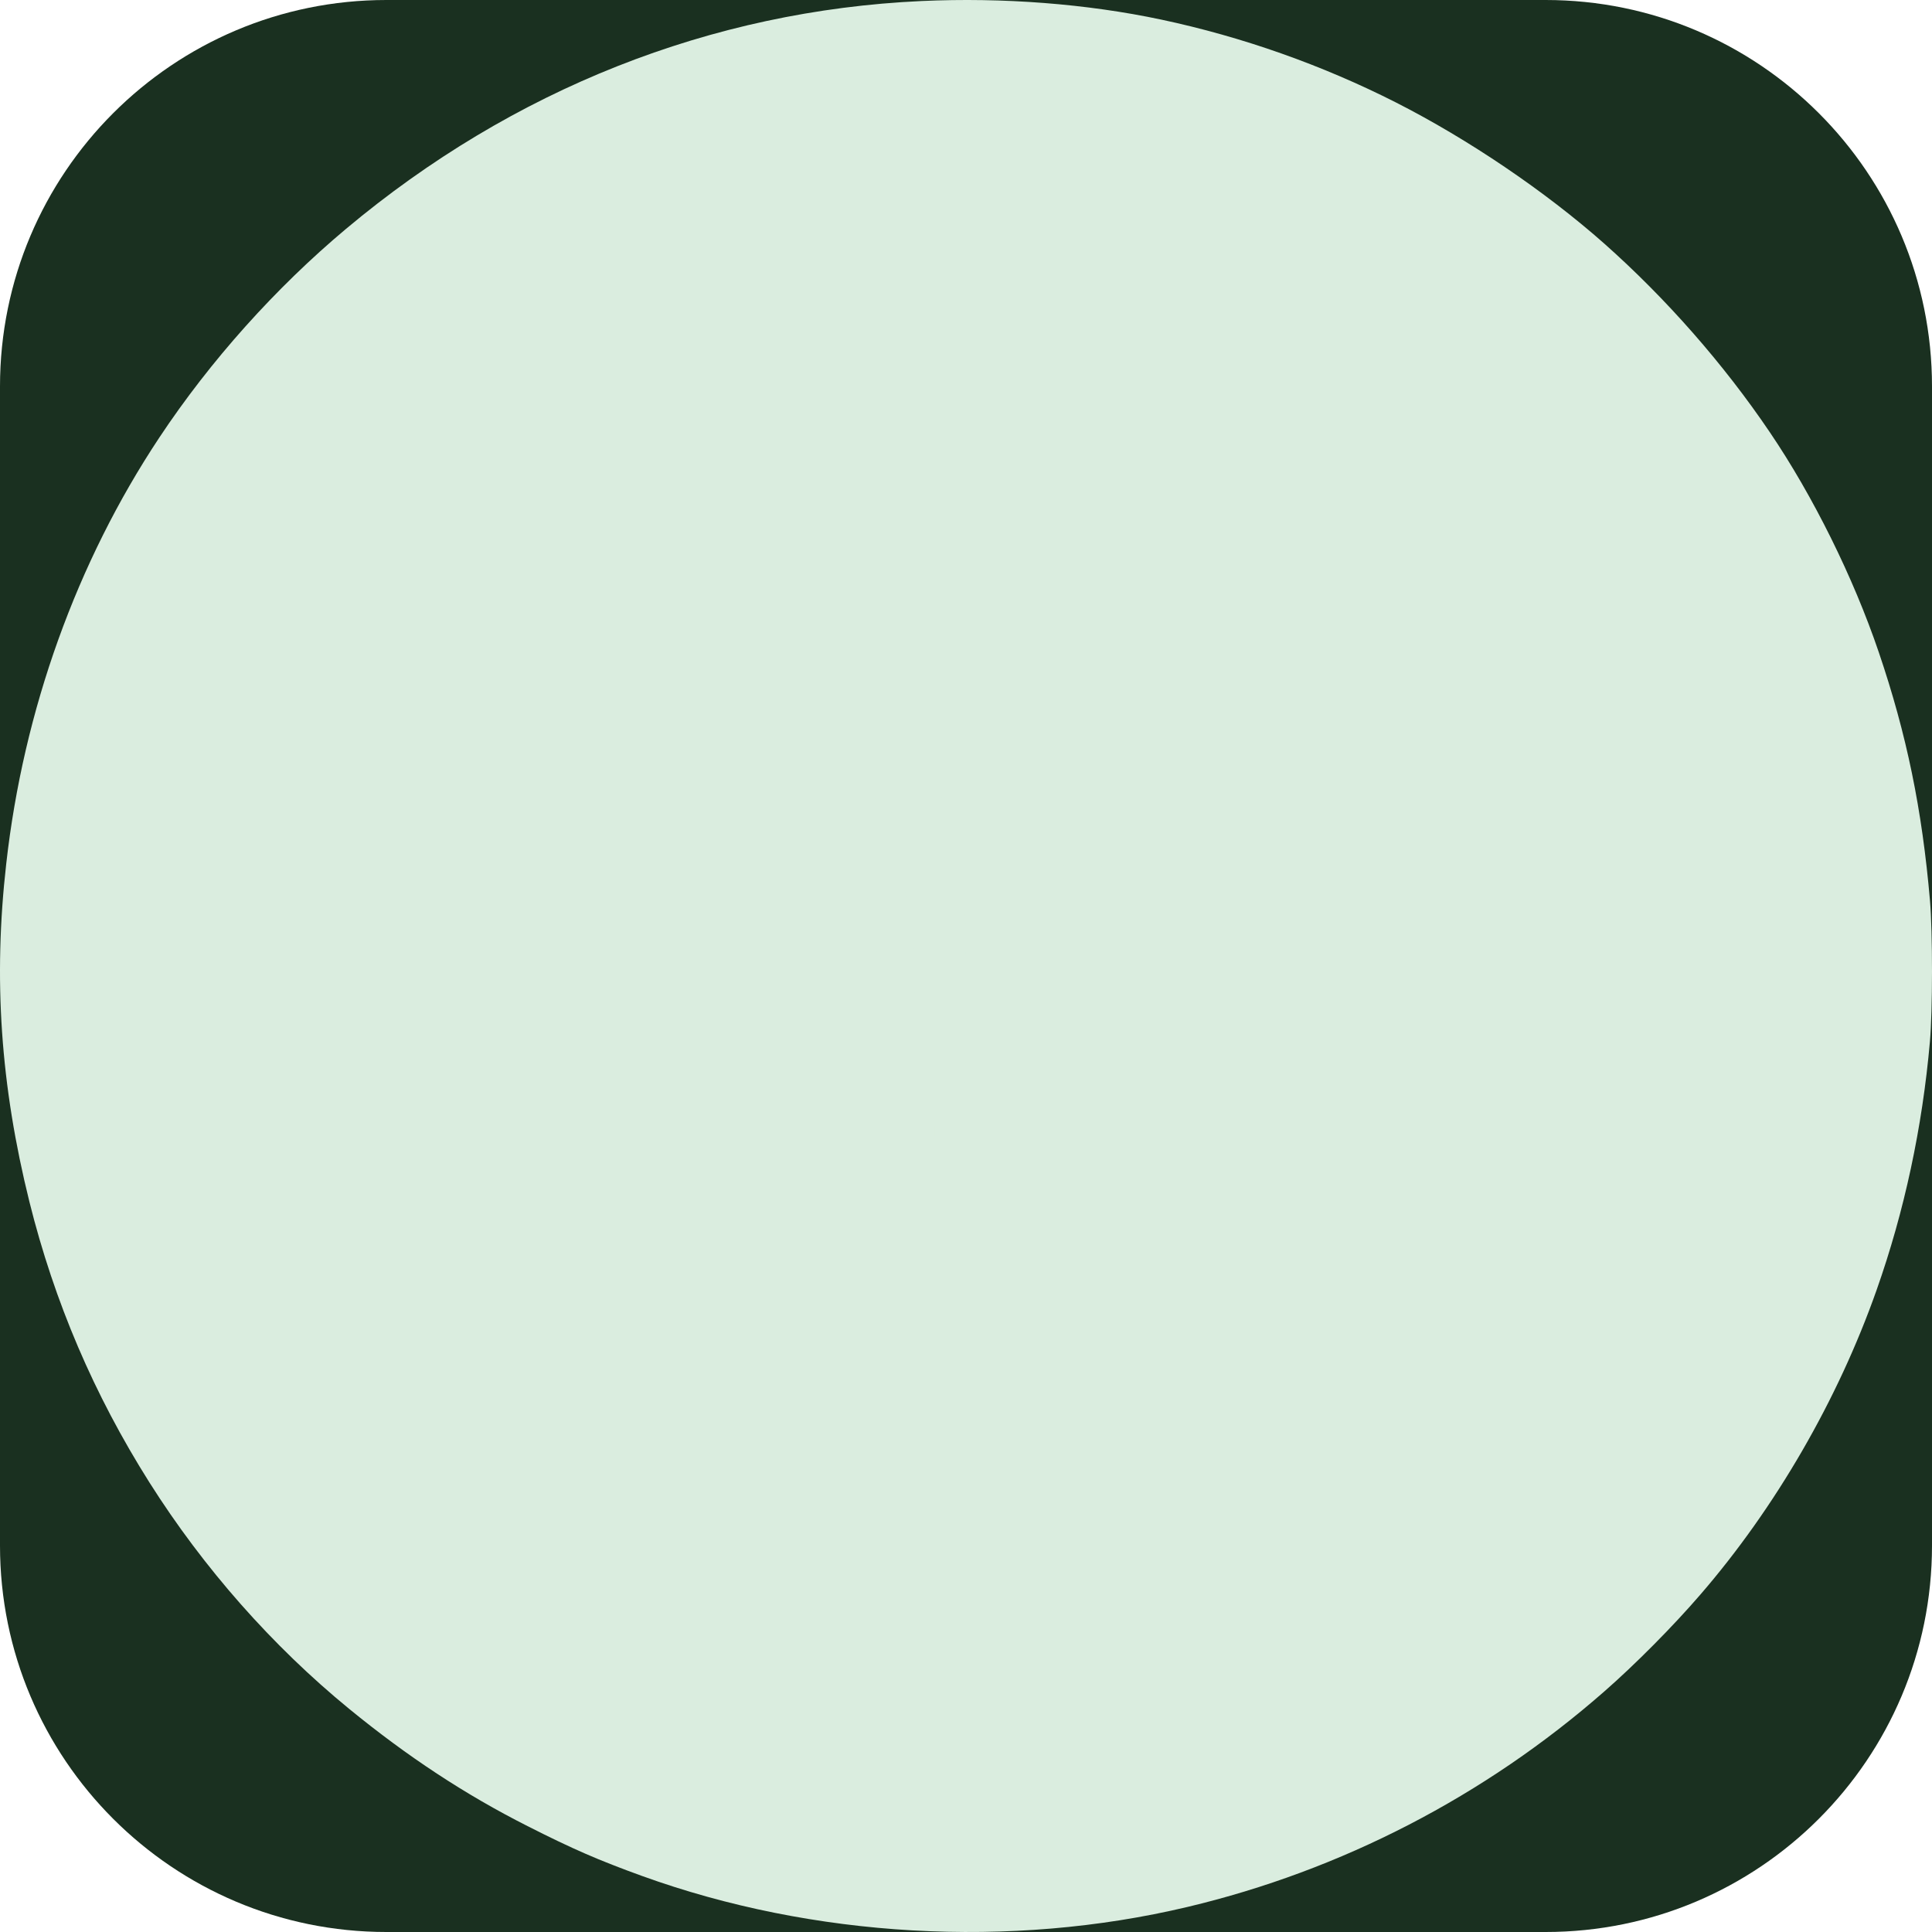
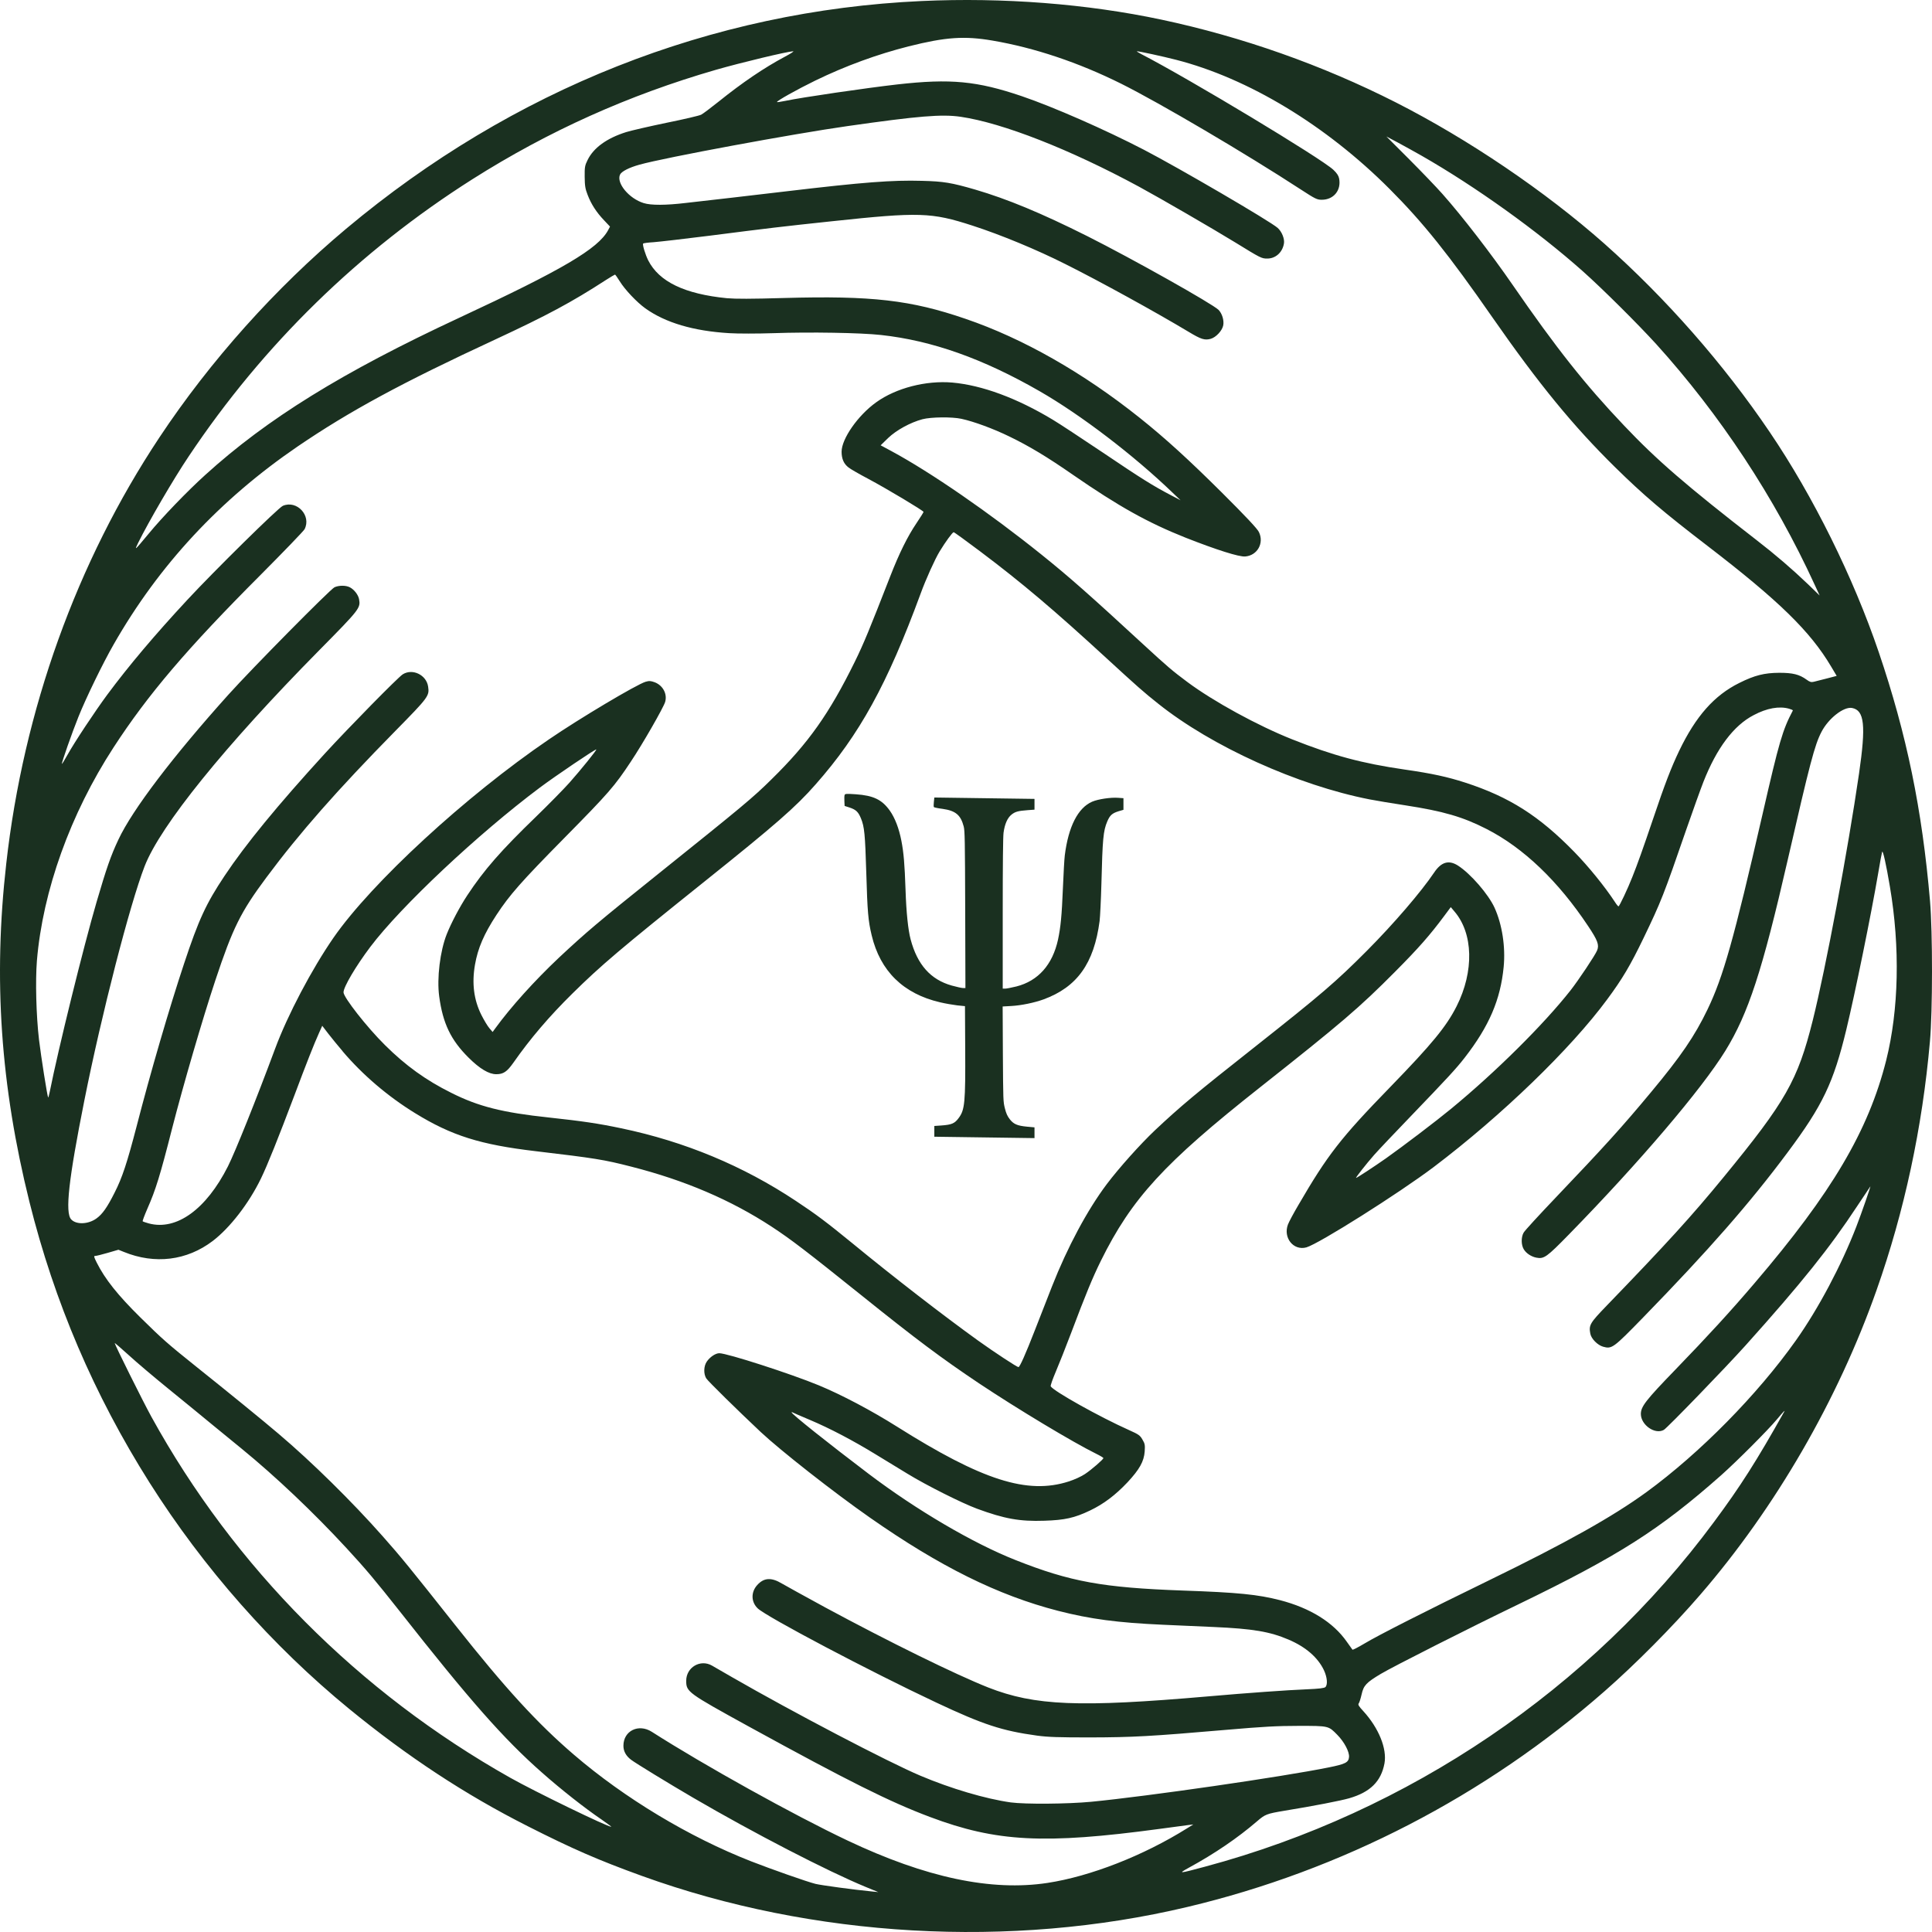
- <svg xmlns="http://www.w3.org/2000/svg" version="1.0" width="512" height="512" viewBox="0 0 810 810" preserveAspectRatio="xMidYMid">
-   <rect width="810" height="810" rx="162" fill="#1A3020" />
-   <g transform="matrix(0.04461982,0,0,-0.04481878,-46.05921,858.6661)" fill="#DAEDDF" stroke="none">
-     <path d="M 9691,19149 C 7715,19059 5850,18324 4285,17019 3621,16465 3008,15784 2529,15065 1753,13901 1253,12516 1091,11080 968,10002 1037,9005 1309,7915 1543,6980 1916,6111 2437,5290 2946,4489 3591,3762 4312,3174 c 550,-448 1090,-802 1678,-1098 424,-214 667,-319 1075,-466 1606,-578 3462,-683 5124,-290 1447,342 2797,1037 3921,2019 288,251 641,605 899,903 706,813 1293,1823 1656,2849 261,736 430,1520 501,2324 26,284 26,1024 1,1315 -74,856 -219,1558 -482,2329 -239,700 -616,1458 -1023,2056 -434,639 -976,1253 -1557,1766 -554,488 -1276,975 -1956,1319 -695,351 -1444,614 -2204,775 -701,148 -1488,209 -2254,174 z" />
+ <svg xmlns="http://www.w3.org/2000/svg" version="1.0" width="810" height="810" viewBox="0 0 810 810" preserveAspectRatio="xMidYMid">
+   <g transform="matrix(0.04461982,0,0,-0.04481878,-46.05921,858.6661)" fill="#1A3020" stroke="none">
+     <path d="M 9691,19149 C 7715,19059 5850,18324 4285,17019 3621,16465 3008,15784 2529,15065 1753,13901 1253,12516 1091,11080 968,10002 1037,9005 1309,7915 1543,6980 1916,6111 2437,5290 2946,4489 3591,3762 4312,3174 c 550,-448 1090,-802 1678,-1098 424,-214 667,-319 1075,-466 1606,-578 3462,-683 5124,-290 1447,342 2797,1037 3921,2019 288,251 641,605 899,903 706,813 1293,1823 1656,2849 261,736 430,1520 501,2324 26,284 26,1024 1,1315 -74,856 -219,1558 -482,2329 -239,700 -616,1458 -1023,2056 -434,639 -976,1253 -1557,1766 -554,488 -1276,975 -1956,1319 -695,351 -1444,614 -2204,775 -701,148 -1488,209 -2254,174 z m 667,-370 c 395,-67 808,-205 1208,-403 361,-179 1173,-655 1689,-990 136,-88 152,-96 197,-96 111,0 184,88 163,198 -5,26 -20,50 -54,82 -111,105 -1351,849 -1806,1083 -27,14 -45,26 -40,26 17,1 244,-48 365,-79 681,-173 1413,-614 2010,-1210 315,-314 556,-614 965,-1200 437,-625 760,-1017 1153,-1402 270,-264 452,-418 867,-735 671,-513 966,-799 1163,-1130 l 52,-87 -92,-24 c -51,-13 -106,-27 -123,-31 -24,-6 -38,-2 -68,20 -68,49 -129,64 -257,64 -140,-1 -230,-23 -375,-95 -235,-116 -408,-310 -565,-635 -76,-159 -133,-305 -248,-645 -89,-262 -144,-416 -192,-535 -44,-112 -122,-275 -130,-275 -4,0 -20,19 -35,43 -95,144 -246,329 -380,466 -330,337 -611,515 -1026,649 -165,53 -310,85 -569,122 -401,58 -670,130 -1055,282 -324,128 -739,354 -985,536 -143,106 -191,147 -409,347 -513,471 -702,637 -962,845 -490,392 -1042,771 -1413,970 l -99,53 70,68 c 79,75 210,146 323,176 80,21 277,23 365,4 117,-25 302,-93 450,-165 187,-90 356,-191 599,-359 429,-295 702,-447 1058,-588 291,-114 503,-181 561,-176 114,10 179,125 128,229 -14,30 -123,146 -348,369 -303,300 -532,509 -773,700 -530,421 -1096,742 -1635,925 -514,176 -882,218 -1705,195 -310,-9 -455,-9 -537,-2 -397,39 -638,154 -740,354 -27,54 -55,145 -48,157 2,4 47,10 99,13 52,4 290,31 528,61 556,71 693,87 1148,135 820,87 933,84 1320,-41 267,-86 604,-225 871,-359 322,-160 851,-450 1159,-634 118,-71 151,-81 208,-66 50,14 108,76 118,126 9,48 -11,111 -44,145 -60,58 -805,475 -1232,689 -435,217 -753,348 -1054,436 -225,65 -298,77 -502,82 -276,8 -553,-13 -1264,-97 -140,-17 -372,-43 -515,-60 -143,-16 -341,-39 -440,-50 -185,-22 -326,-23 -395,-1 -137,42 -258,187 -222,266 14,30 85,66 182,93 240,67 1446,289 1955,361 668,95 888,113 1065,87 395,-58 1025,-304 1675,-654 198,-107 687,-389 905,-522 240,-147 246,-150 300,-150 77,0 141,56 156,138 9,44 -19,114 -59,149 -73,64 -925,559 -1257,731 -362,187 -849,400 -1147,501 -420,142 -669,166 -1168,110 -292,-33 -904,-122 -1054,-154 -41,-8 -76,-14 -78,-11 -8,8 191,119 358,200 287,139 585,247 879,321 348,87 524,99 788,54 z m -1953,-152 c -192,-102 -397,-240 -623,-421 -73,-58 -145,-112 -161,-120 -16,-9 -162,-43 -326,-76 -164,-34 -334,-73 -379,-87 -182,-57 -307,-147 -363,-262 -25,-50 -28,-66 -27,-156 1,-84 5,-112 28,-170 33,-86 82,-162 155,-238 l 55,-58 -18,-34 c -94,-173 -427,-369 -1401,-820 -1098,-509 -1803,-944 -2384,-1469 -168,-151 -405,-396 -532,-550 -133,-159 -136,-162 -99,-86 99,199 333,599 475,809 702,1047 1602,1921 2666,2593 717,452 1467,787 2286,1023 241,69 669,171 728,174 11,0 -25,-23 -80,-52 z m 5985,-925 c 504,-287 1087,-702 1516,-1082 187,-166 514,-490 688,-680 600,-660 1113,-1434 1490,-2253 l 46,-99 -110,106 c -148,141 -303,274 -485,414 -653,504 -937,748 -1242,1069 -366,383 -638,725 -1048,1317 -200,289 -475,644 -660,851 -54,61 -194,206 -312,324 l -214,213 108,-57 c 59,-32 160,-87 223,-123 z M 6855,16528 c 48,-78 160,-196 241,-254 188,-134 452,-212 789,-232 79,-5 260,-5 415,0 344,12 819,4 1010,-17 479,-52 958,-221 1491,-526 388,-222 885,-600 1249,-949 l 75,-71 -90,47 c -169,88 -280,157 -640,399 -198,132 -409,271 -470,307 -338,203 -665,323 -945,348 -247,21 -528,-51 -714,-184 -172,-122 -326,-342 -326,-463 0,-67 21,-114 66,-148 19,-15 103,-63 187,-107 175,-93 517,-297 517,-308 0,-4 -30,-52 -66,-105 -83,-122 -163,-282 -248,-500 -197,-503 -248,-626 -332,-797 -240,-485 -435,-760 -781,-1098 -177,-174 -264,-246 -1068,-888 -564,-450 -674,-543 -931,-782 -229,-215 -453,-462 -601,-665 l -22,-30 -30,35 c -17,19 -51,76 -76,125 -71,142 -90,295 -60,468 27,156 85,289 202,467 124,188 231,309 638,720 417,421 472,484 624,713 111,165 307,506 323,559 22,74 -20,154 -97,184 -39,14 -52,15 -87,5 -85,-26 -619,-342 -908,-539 -782,-530 -1665,-1340 -2024,-1855 -204,-294 -431,-722 -549,-1039 -180,-482 -374,-963 -443,-1100 -204,-402 -483,-603 -743,-534 -29,8 -55,17 -58,20 -3,3 17,56 44,118 78,176 119,307 233,753 104,403 284,1018 405,1381 165,494 238,640 480,964 313,419 669,821 1211,1370 314,318 322,329 309,416 -16,109 -146,172 -238,115 -43,-26 -509,-499 -732,-741 -446,-486 -745,-849 -943,-1145 -174,-260 -243,-409 -380,-820 -139,-416 -318,-1027 -447,-1526 -88,-336 -134,-477 -206,-617 -69,-137 -114,-201 -170,-241 -77,-56 -191,-60 -238,-9 -59,63 -24,374 124,1113 161,805 427,1833 566,2190 148,380 753,1125 1640,2020 383,386 390,396 375,479 -8,41 -46,90 -87,111 -37,19 -102,19 -144,0 -42,-21 -770,-754 -997,-1005 -519,-575 -902,-1076 -1033,-1355 -72,-152 -112,-267 -205,-583 -125,-426 -361,-1380 -440,-1775 -7,-32 -13,-57 -15,-55 -8,8 -67,383 -86,539 -27,228 -35,554 -20,740 55,655 315,1375 719,1994 325,498 692,927 1383,1616 218,218 404,410 413,427 66,127 -72,275 -204,219 -42,-17 -646,-610 -896,-878 -307,-329 -552,-618 -754,-889 -115,-155 -309,-446 -374,-563 -27,-48 -50,-86 -52,-84 -6,5 97,297 156,442 71,176 228,498 330,675 426,743 999,1356 1730,1853 487,330 976,594 1856,1000 484,224 717,348 1039,556 44,28 83,51 86,51 3,0 23,-28 44,-62 z m 3384,-2525 c 398,-298 699,-552 1196,-1007 279,-255 344,-313 480,-420 503,-400 1309,-763 1985,-895 58,-11 210,-37 338,-56 358,-55 540,-108 762,-221 348,-177 673,-487 955,-909 90,-134 105,-176 84,-227 -18,-45 -176,-280 -250,-374 -254,-321 -704,-765 -1124,-1109 -139,-114 -447,-347 -610,-462 -106,-74 -272,-183 -281,-183 -7,0 94,129 170,215 39,44 195,208 347,365 337,349 424,442 504,545 230,295 336,542 366,849 18,188 -14,396 -86,554 -58,126 -225,318 -344,394 -86,54 -156,34 -223,-65 -122,-181 -383,-483 -632,-732 -292,-292 -431,-410 -1041,-890 -572,-449 -710,-565 -949,-788 -139,-131 -338,-352 -454,-505 -183,-242 -370,-590 -515,-957 -47,-121 -120,-305 -161,-410 -87,-223 -142,-345 -154,-345 -14,0 -228,140 -382,250 -329,236 -793,593 -1178,908 -241,196 -339,270 -532,397 -496,328 -1044,555 -1640,679 -215,45 -364,67 -680,101 -436,46 -663,103 -918,231 -237,117 -429,255 -622,446 -169,166 -390,447 -390,494 0,50 115,244 251,424 286,378 1011,1057 1595,1492 145,108 523,362 529,356 6,-5 -146,-192 -253,-312 -53,-59 -193,-201 -311,-315 -333,-320 -491,-501 -647,-736 -73,-110 -153,-262 -194,-365 -63,-158 -94,-413 -71,-582 34,-252 109,-408 276,-573 105,-104 191,-155 260,-155 67,0 101,23 160,106 160,228 339,436 556,649 268,263 444,412 1244,1050 665,530 853,693 1041,906 414,467 673,937 986,1783 50,137 135,324 179,396 55,90 121,180 132,180 6,0 116,-80 246,-177 z m 7604,-1474 c 21,-6 37,-13 35,-17 -97,-184 -127,-285 -284,-967 -272,-1179 -370,-1524 -518,-1830 -120,-248 -249,-437 -532,-775 -269,-322 -435,-505 -893,-983 -157,-164 -294,-312 -303,-330 -24,-43 -23,-114 2,-155 23,-38 71,-69 118,-78 72,-14 97,4 308,219 658,670 1245,1356 1468,1716 216,349 347,748 586,1786 208,903 253,1075 317,1197 66,127 209,238 287,224 117,-22 132,-161 66,-614 -105,-719 -312,-1818 -435,-2309 -141,-561 -253,-757 -839,-1468 -298,-362 -532,-618 -1098,-1201 -157,-162 -168,-181 -153,-261 9,-48 68,-107 120,-122 83,-23 95,-14 375,272 618,632 1005,1072 1360,1547 329,439 430,651 550,1145 82,338 232,1068 300,1465 17,102 34,192 37,200 7,20 37,-112 73,-325 97,-568 84,-1153 -35,-1626 -167,-658 -509,-1236 -1237,-2084 -225,-263 -438,-494 -743,-808 -280,-288 -325,-346 -325,-416 1,-103 134,-195 216,-148 33,19 581,583 766,788 531,589 792,914 1050,1304 66,99 122,182 124,185 7,7 -82,-249 -131,-375 -141,-363 -356,-767 -568,-1065 -363,-510 -901,-1053 -1404,-1419 -319,-231 -754,-474 -1491,-831 -576,-279 -1033,-510 -1156,-584 -61,-36 -113,-63 -116,-59 -4,5 -27,38 -53,74 -127,181 -342,315 -628,389 -208,53 -392,72 -914,90 -750,27 -1056,82 -1570,285 -398,156 -933,469 -1380,806 -383,289 -725,560 -725,576 0,2 3,2 8,0 4,-3 79,-35 167,-72 181,-76 402,-191 615,-321 80,-48 215,-130 300,-182 177,-108 510,-274 651,-326 258,-95 404,-121 634,-113 192,6 283,26 430,96 128,61 237,143 351,263 113,121 155,195 162,289 4,60 2,73 -21,111 -22,39 -36,49 -124,88 -281,125 -709,364 -738,410 -4,6 18,68 48,138 30,70 94,231 142,357 140,370 203,521 281,679 290,584 594,914 1493,1621 769,605 935,746 1272,1084 223,223 329,344 464,525 l 59,79 33,-39 c 179,-206 187,-562 22,-888 -97,-191 -233,-355 -623,-755 -468,-479 -590,-636 -864,-1105 -45,-76 -89,-158 -98,-182 -47,-124 52,-247 173,-214 118,34 865,503 1197,752 638,481 1286,1104 1629,1567 143,192 218,318 343,576 164,339 188,399 403,1020 60,171 131,369 159,440 125,316 284,527 472,624 125,66 240,86 333,60 z M 4251,9325 c 188,-221 426,-423 681,-579 344,-211 613,-295 1133,-356 560,-66 642,-79 900,-145 501,-127 934,-311 1319,-562 181,-118 326,-229 852,-649 509,-407 742,-580 1094,-815 365,-242 883,-552 1103,-660 37,-18 67,-36 67,-40 0,-12 -111,-108 -173,-149 -34,-23 -100,-53 -154,-70 -388,-124 -812,11 -1612,513 -239,150 -520,298 -736,387 -263,108 -860,300 -934,300 -36,0 -89,-36 -118,-79 -29,-42 -31,-113 -5,-156 16,-26 291,-295 512,-502 188,-175 683,-562 1025,-800 659,-459 1204,-728 1770,-873 302,-77 558,-111 985,-130 135,-6 348,-15 475,-21 367,-16 529,-43 705,-118 162,-69 275,-167 332,-286 31,-66 37,-135 14,-158 -11,-10 -57,-16 -178,-21 -176,-7 -556,-34 -923,-66 -1215,-105 -1629,-88 -2067,83 -307,121 -936,429 -1528,747 -195,106 -380,207 -410,225 -100,60 -170,56 -233,-14 -60,-66 -58,-158 5,-218 83,-79 1054,-589 1678,-881 442,-207 618,-264 946,-309 104,-14 199,-17 499,-17 401,1 569,10 1280,71 348,30 478,37 680,37 284,0 279,1 363,-84 65,-66 114,-158 110,-207 -4,-51 -34,-66 -188,-97 -440,-89 -1705,-271 -2235,-322 -221,-21 -619,-24 -755,-6 -236,33 -563,129 -850,250 -306,129 -1196,593 -1770,922 -80,46 -164,94 -188,108 -109,62 -242,-16 -242,-142 0,-104 13,-113 588,-428 939,-513 1325,-705 1702,-846 625,-234 1074,-257 2155,-112 121,16 243,32 270,36 l 50,6 -60,-37 c -409,-255 -908,-449 -1310,-510 -528,-80 -1142,49 -1878,396 -507,239 -1346,703 -1841,1018 -124,78 -266,9 -266,-131 0,-51 24,-95 72,-131 42,-32 351,-220 583,-355 570,-331 1260,-686 1620,-834 l 120,-49 -60,6 c -168,16 -477,58 -530,71 -78,19 -420,139 -605,211 -583,227 -1190,591 -1666,998 -341,291 -644,620 -1113,1210 -432,543 -506,634 -684,834 -286,322 -666,695 -977,957 -135,115 -484,398 -771,626 -272,217 -318,257 -527,462 -213,209 -333,359 -411,514 -27,54 -29,62 -14,62 10,0 63,13 118,29 l 100,29 50,-20 c 292,-119 593,-82 836,102 162,123 340,352 453,584 62,127 162,376 316,782 111,295 184,479 229,578 l 31,69 57,-74 c 31,-40 91,-113 134,-163 z M 2620,6163 c 135,-109 319,-259 410,-334 91,-74 215,-175 275,-224 317,-258 672,-593 980,-925 184,-198 276,-308 500,-590 661,-837 981,-1199 1341,-1514 178,-157 403,-333 557,-437 55,-38 97,-69 93,-69 -37,0 -716,328 -948,458 -1426,800 -2594,1969 -3373,3377 -78,141 -345,675 -345,690 0,3 60,-48 133,-114 72,-66 242,-209 377,-318 z m 15177,-210 c -259,-460 -412,-699 -658,-1029 -1161,-1564 -2869,-2716 -4784,-3227 -247,-66 -256,-67 -156,-12 249,135 464,282 643,435 78,67 91,72 258,100 278,45 530,94 610,117 197,57 299,157 331,326 25,138 -54,331 -199,489 -42,45 -52,61 -43,72 6,7 18,45 27,84 19,85 44,111 180,192 116,69 831,429 1289,649 946,456 1330,699 1910,1210 149,132 438,420 525,524 58,69 79,91 67,70 z" />
    <path d="m 8968.441,11721.943 c -2.811,-8.19 -3.512,-33.785 -2.107,-58.496 l 2.107,-43.921 47.763,-15.293 c 59.002,-20.02 80.075,-39.517 105.363,-100.219 33.014,-80.014 39.335,-145.944 50.572,-514.622 10.536,-359.522 17.56,-444.664 50.574,-580.459 80.075,-333.968 297.12,-546.38 642.004,-626.14 47.764,-11.636 120.113,-23.611 160.852,-28.747 l 73.752,-7.422 2.106,-393.241 c 2.81,-511.215 -3.511,-576.967 -61.81,-653.888 -37.228,-50.693 -66.025,-62.183 -161.553,-69.09 l -66.73,-4.562 v -50.295 -50.295 l 470.61,-6.517 470.612,-6.517 v 50.293 50.296 l -70.24,6.459 c -91.315,8.58 -126.435,23.699 -162.256,69.916 -21.775,27.735 -33.716,53.505 -45.659,101.222 -16.154,63.32 -16.154,72.465 -18.963,508.694 l -2.109,444.449 79.372,4.389 c 95.527,5.078 218.451,30.809 304.145,61.628 316.087,115.414 474.833,336.342 527.511,733.397 4.919,40.167 12.643,196.428 16.858,347.254 10.536,421.417 17.56,496.304 54.788,583.575 24.585,58.184 46.36,77.087 104.66,95.481 l 47.763,13.971 v 54.866 53.952 l -49.168,3.425 c -68.835,5.524 -188.247,-12.024 -244.44,-35.937 -134.16,-57.58 -224.069,-233.738 -257.784,-503.948 -4.213,-32.86 -11.941,-169.921 -17.561,-306.098 -10.535,-255.897 -21.07,-363.657 -45.656,-479.45 -51.278,-235.219 -186.14,-386.975 -390.541,-439.012 -46.359,-11.246 -94.122,-20.644 -106.063,-20.479 l -23.18,0.322 v 702.294 c 0,468.196 2.81,720.544 7.727,756.14 11.237,81.23 36.525,137.575 73.752,168.151 35.822,28.768 62.514,35.713 153.829,42.679 l 63.215,4.611 v 50.295 50.293 l -470.612,6.517 -470.61,6.517 -4.214,-41.09 c -2.809,-22.822 -2.809,-43.855 0,-48.466 2.809,-3.698 39.336,-11.518 82.182,-16.685 121.516,-17.229 169.983,-57.219 198.077,-164.599 10.537,-39.469 11.942,-126.36 14.048,-777.477 l 2.107,-734.327 -23.179,0.321 c -12.642,0.175 -60.406,10.895 -106.06,23.414 -198.08,55.781 -322.407,194.668 -385.625,431.472 -23.882,89.947 -40.739,252.036 -47.763,461.541 -8.429,247.018 -17.561,350.478 -39.335,462.342 -22.477,114.616 -59.706,212.064 -108.875,281.328 -73.753,102.525 -153.828,141.127 -320.299,152.576 -85.695,5.758 -100.445,5.049 -103.957,-6.79 z" />
  </g>
</svg>
